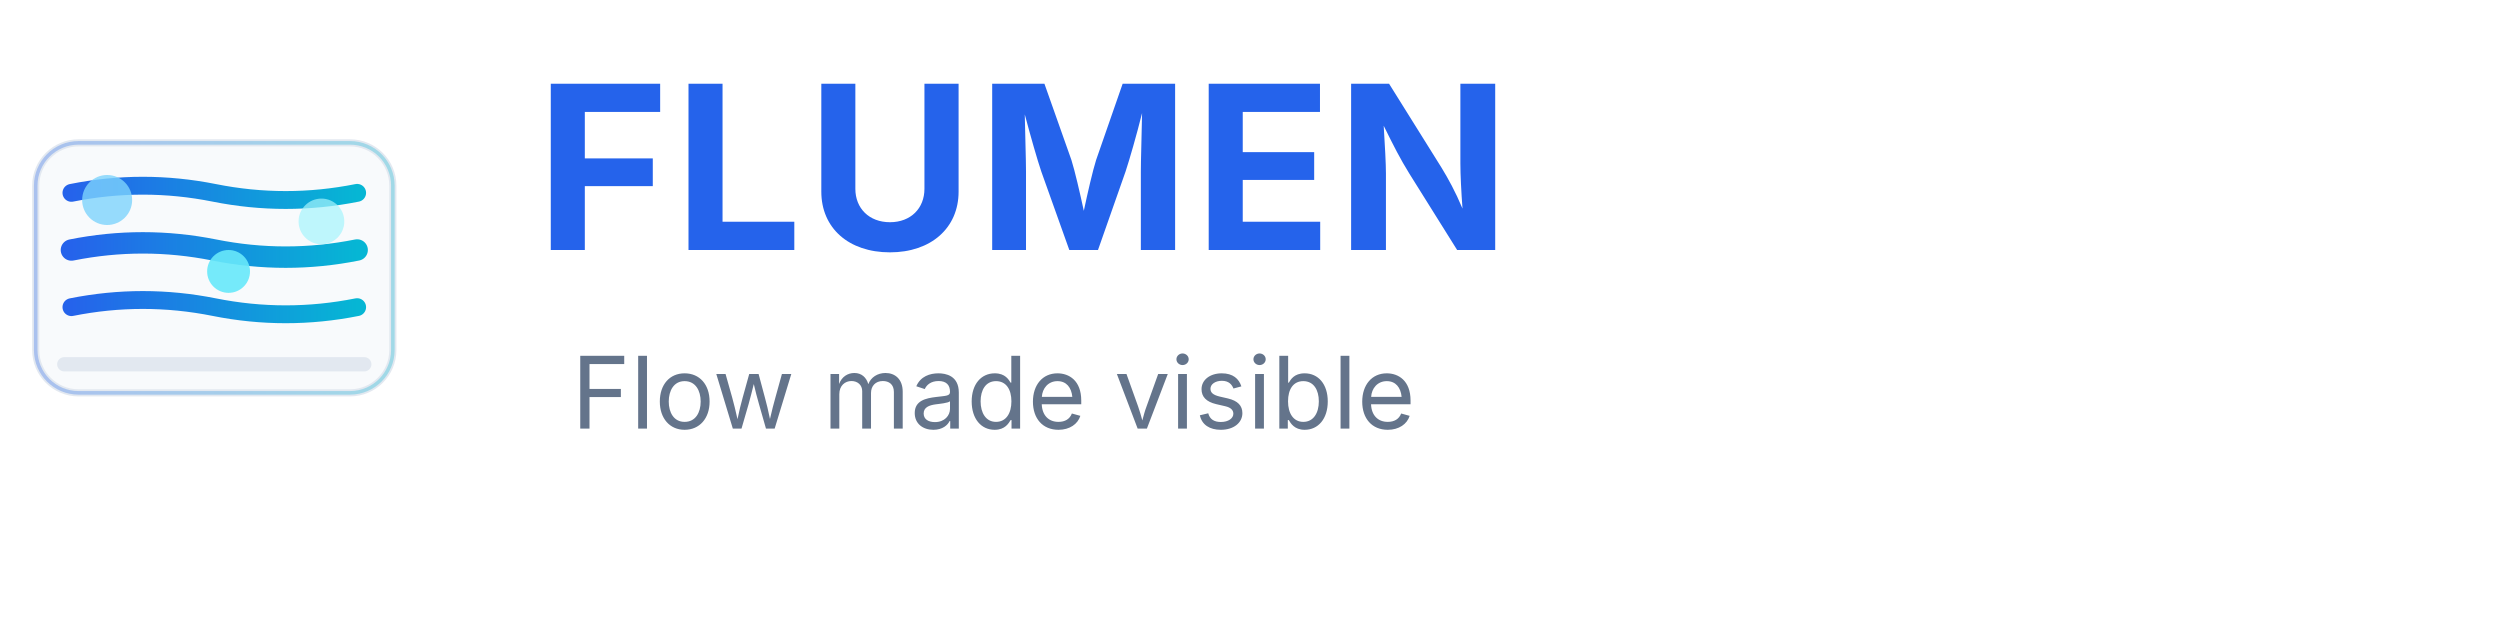
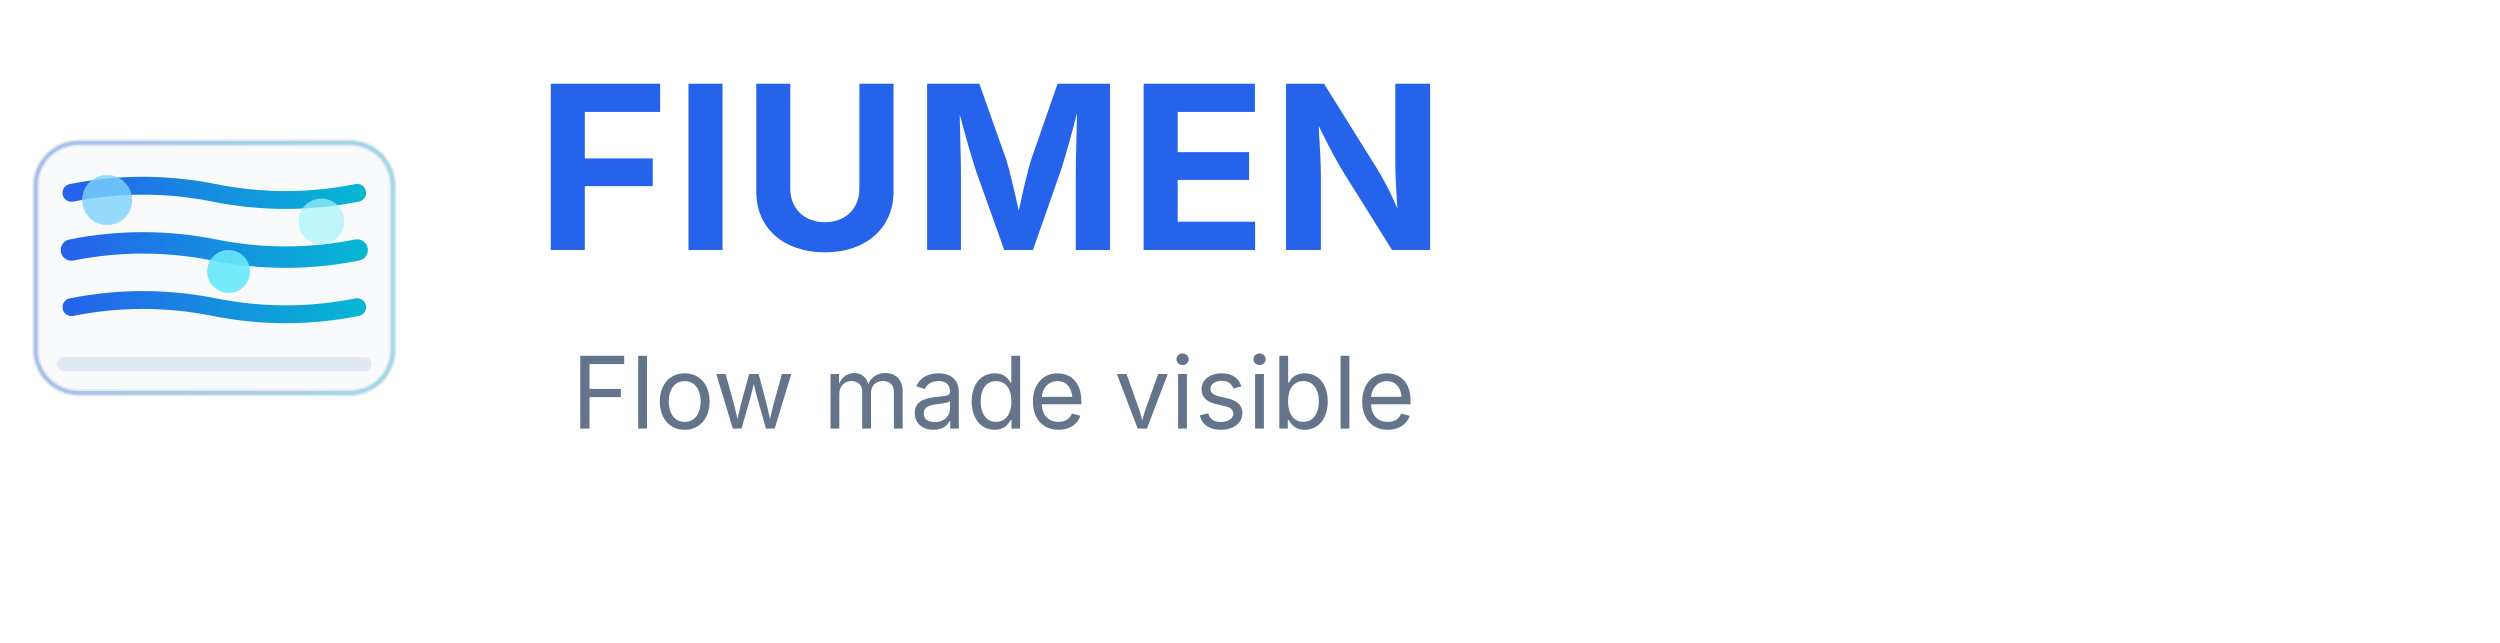
<svg xmlns="http://www.w3.org/2000/svg" width="350" height="90" viewBox="0 0 350 90">
  <defs>
    <linearGradient id="flowGradient3" x1="0%" y1="50%" x2="100%" y2="50%">
      <stop offset="0%" style="stop-color:#2563eb" />
      <stop offset="100%" style="stop-color:#06b6d4" />
    </linearGradient>
    <linearGradient id="titleGradient2" x1="0%" y1="0%" x2="100%" y2="0%">
      <stop offset="0%" style="stop-color:#1e293b" />
      <stop offset="40%" style="stop-color:#2563eb" />
      <stop offset="100%" style="stop-color:#0891b2" />
    </linearGradient>
    <filter id="textShadow2">
      <feDropShadow dx="1" dy="1" stdDeviation="1" flood-color="#cbd5e1" flood-opacity="0.3" />
    </filter>
  </defs>
  <rect x="5" y="20" width="50" height="35" fill="#f8fafc" rx="6" stroke="#e2e8f0" stroke-width="1" />
  <rect x="5" y="20" width="50" height="35" fill="none" rx="6" stroke="url(#flowGradient3)" stroke-width="0.5" opacity="0.3" />
  <path d="M10,27 Q20,25 30,27 T50,27" stroke="url(#flowGradient3)" stroke-width="2.5" fill="none" stroke-linecap="round" />
  <path d="M10,35 Q20,33 30,35 T50,35" stroke="url(#flowGradient3)" stroke-width="3" fill="none" stroke-linecap="round" />
  <path d="M10,43 Q20,41 30,43 T50,43" stroke="url(#flowGradient3)" stroke-width="2.5" fill="none" stroke-linecap="round" />
  <circle cx="15" cy="28" r="3.5" fill="#7dd3fc" opacity="0.8" />
  <circle cx="32" cy="38" r="3" fill="#67e8f9" opacity="0.9" />
  <circle cx="45" cy="31" r="3.2" fill="#a5f3fc" opacity="0.7" />
  <rect x="8" y="50" width="44" height="2" fill="#e2e8f0" rx="1" />
-   <text x="75" y="35" font-family="Inter, system-ui, sans-serif" font-size="32" font-weight="700" fill="#2563eb" letter-spacing="0.5px">FLUMEN</text>
+   <text x="75" y="35" font-family="Inter, system-ui, sans-serif" font-size="32" font-weight="700" fill="#2563eb" letter-spacing="0.5px">FIUMEN</text>
  <text x="80" y="60" font-family="Inter, system-ui, sans-serif" font-size="14" fill="#64748b">Flow made visible</text>
</svg>
